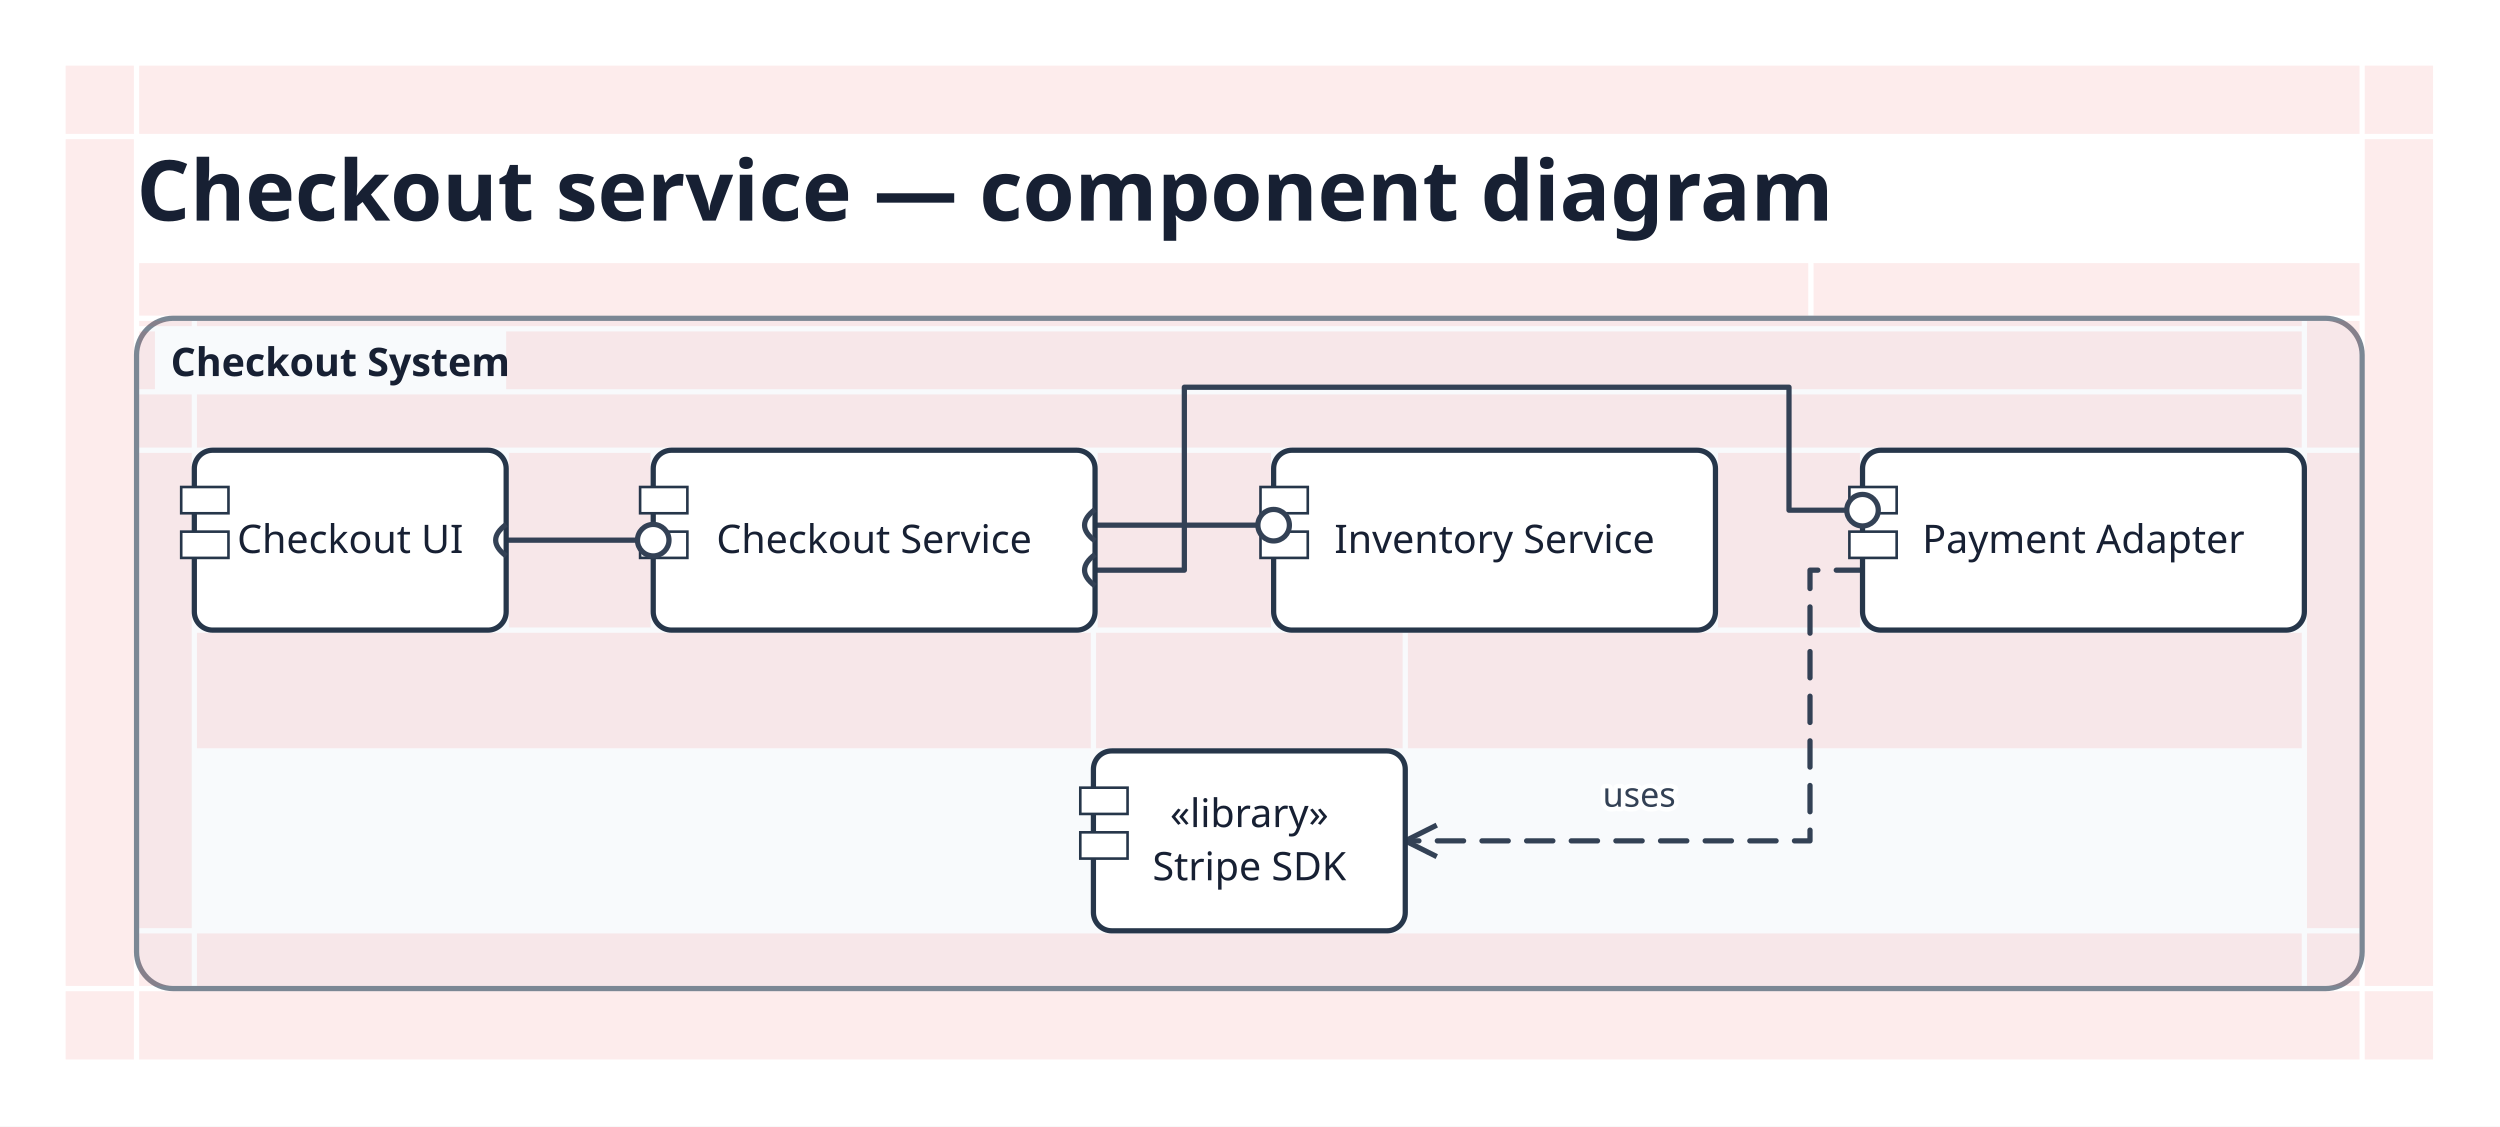
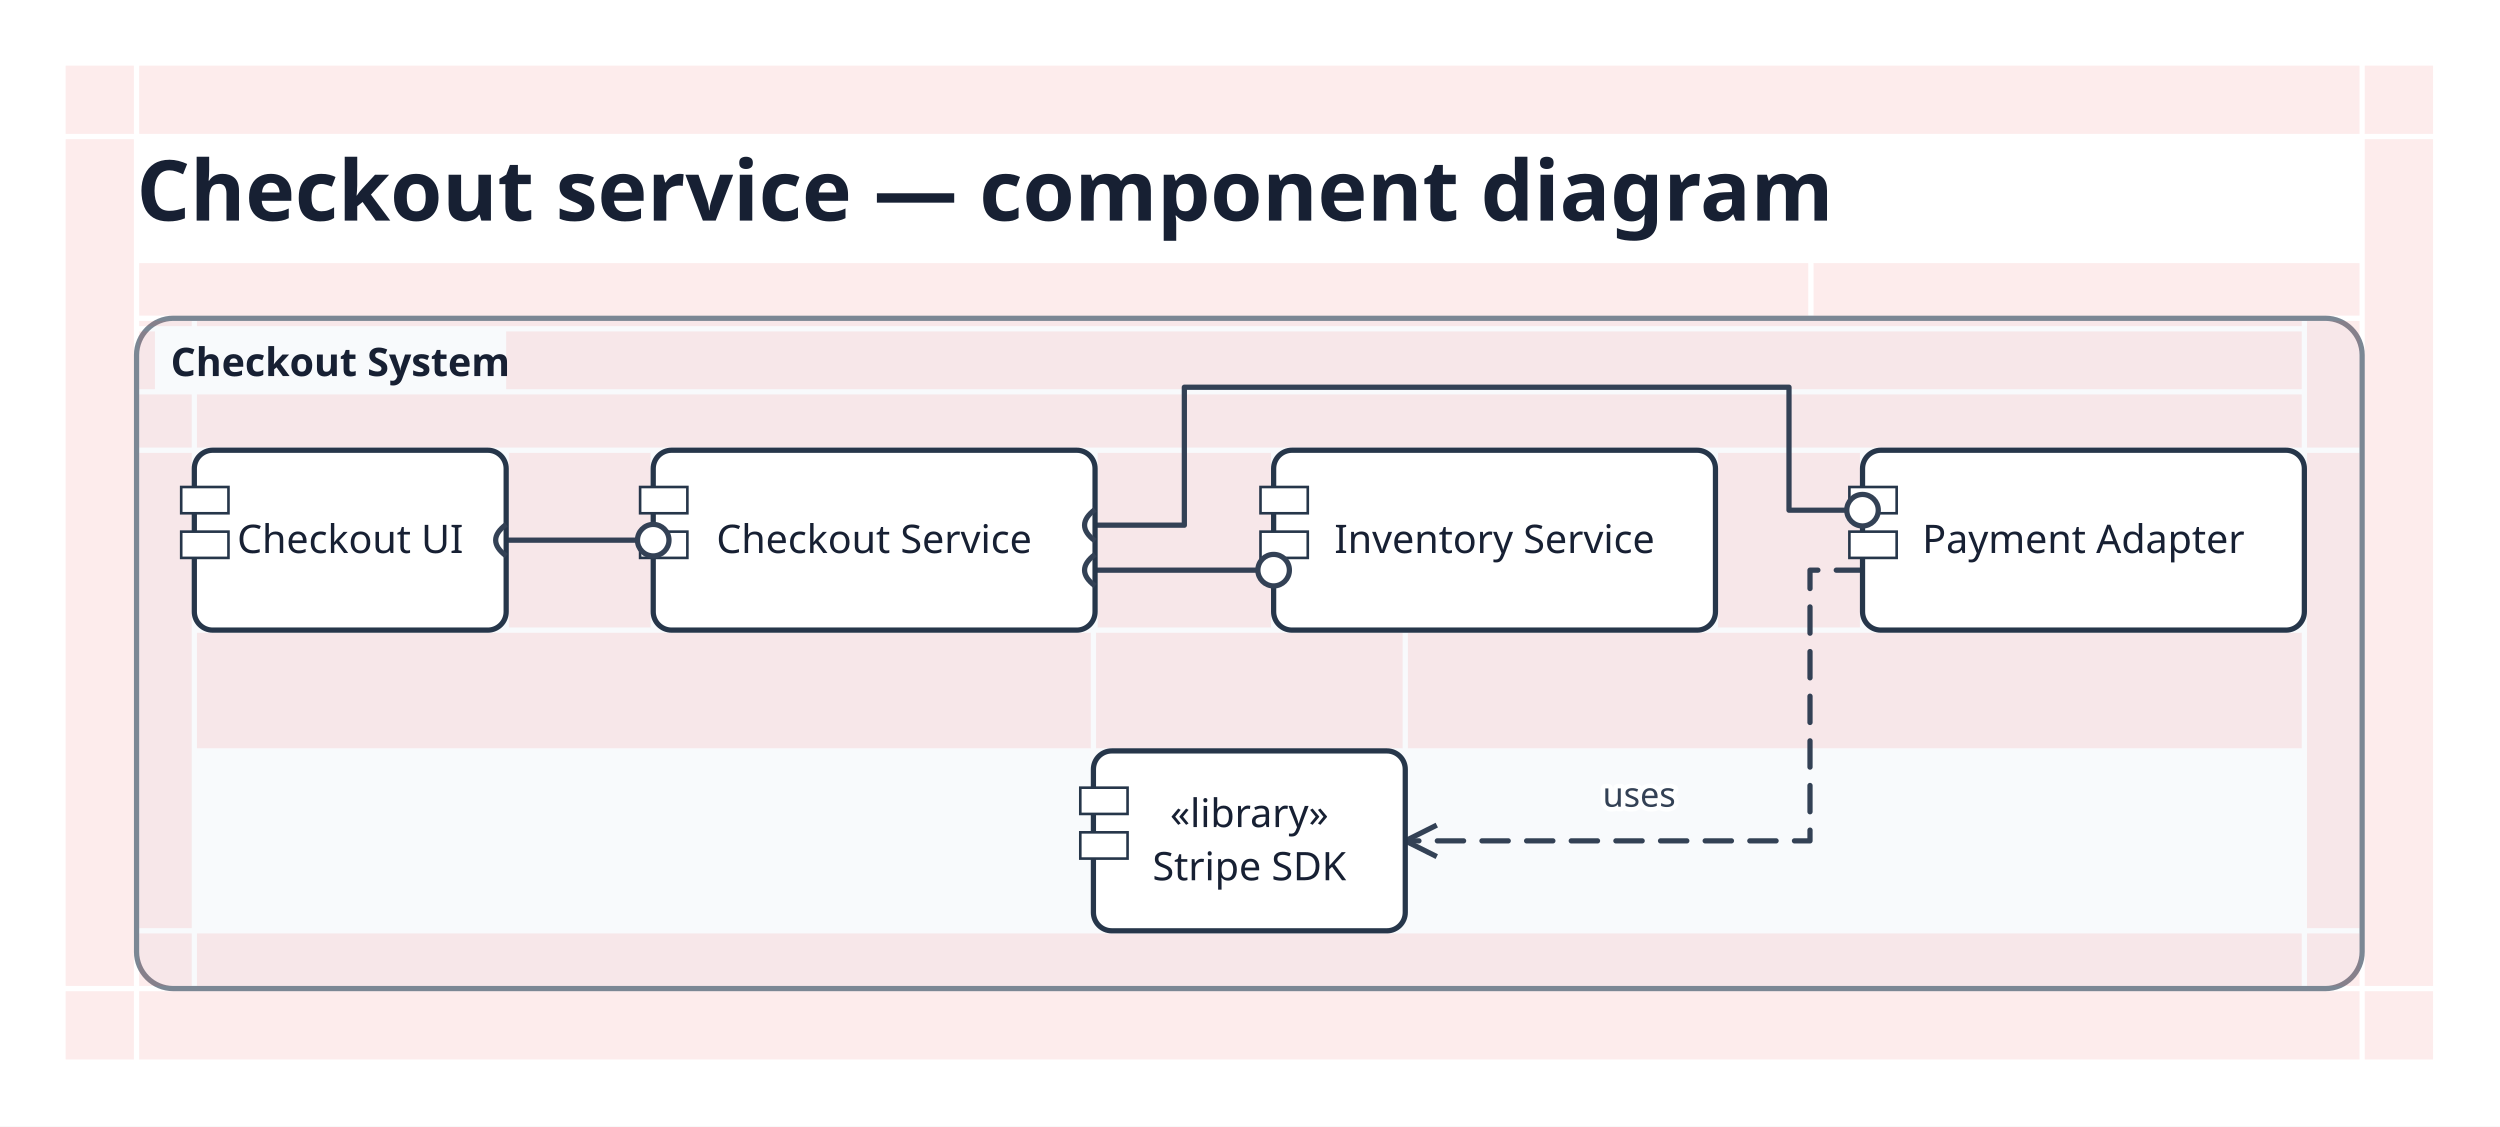
<svg xmlns="http://www.w3.org/2000/svg" width="952" height="429" viewBox="0 0 952 429" role="img" aria-label="uml-component-example">
  <rect width="100%" height="100%" fill="#ffffff" />
  <g id="boundaries">
    <rect x="52" y="121.2" width="847.5" height="255.25" rx="14" fill="#f8fafc" stroke="#7b8794" stroke-width="2" />
  </g>
  <g id="routing-regions">
    <rect data-routing-region="mesh:padding:$root:top" data-region-kind="padding" data-materialized="false" data-authored="false" x="53" y="25" width="845.5" height="26" fill="#ef4444" fill-opacity="0.1" />
    <rect data-routing-region="mesh:padding:$root:right" data-region-kind="padding" data-materialized="false" data-authored="false" x="900.5" y="53" width="26" height="322.45" fill="#ef4444" fill-opacity="0.1" />
    <rect data-routing-region="mesh:padding:$root:bottom" data-region-kind="padding" data-materialized="false" data-authored="false" x="53" y="377.45" width="845.5" height="26" fill="#ef4444" fill-opacity="0.1" />
    <rect data-routing-region="mesh:padding:$root:left" data-region-kind="padding" data-materialized="false" data-authored="false" x="25" y="53" width="26" height="322.45" fill="#ef4444" fill-opacity="0.1" />
    <rect data-routing-region="mesh:corner:$root:top-left" data-region-kind="corner" data-materialized="true" data-authored="false" x="25" y="25" width="26" height="26" fill="#ef4444" fill-opacity="0.1" />
    <rect data-routing-region="mesh:corner:$root:top-right" data-region-kind="corner" data-materialized="true" data-authored="false" x="900.5" y="25" width="26" height="26" fill="#ef4444" fill-opacity="0.1" />
    <rect data-routing-region="mesh:corner:$root:bottom-right" data-region-kind="corner" data-materialized="true" data-authored="false" x="900.5" y="377.45" width="26" height="26" fill="#ef4444" fill-opacity="0.1" />
    <rect data-routing-region="mesh:corner:$root:bottom-left" data-region-kind="corner" data-materialized="true" data-authored="false" x="25" y="377.45" width="26" height="26" fill="#ef4444" fill-opacity="0.1" />
    <rect data-routing-region="mesh:gap:$root:0" data-region-kind="gap" data-materialized="false" data-authored="false" x="53" y="100.2" width="635.6" height="20" fill="#ef4444" fill-opacity="0.1" />
    <rect data-routing-region="mesh:gap:$root:0:access-0" data-region-kind="gap" data-materialized="false" data-authored="false" x="690.6" y="100.2" width="207.9" height="20" fill="#ef4444" fill-opacity="0.1" />
    <rect data-routing-region="mesh:padding:checkout-system:top:part-0" data-region-kind="padding" data-materialized="false" data-authored="false" x="75" y="122.2" width="801.5" height="2" fill="#ef4444" fill-opacity="0.1" />
    <rect data-routing-region="mesh:padding:checkout-system:top:part-1" data-region-kind="padding" data-materialized="false" data-authored="false" x="75" y="150.2" width="801.5" height="20.25" fill="#ef4444" fill-opacity="0.1" />
    <rect data-routing-region="mesh:padding:checkout-system:top:part-2" data-region-kind="padding" data-materialized="false" data-authored="false" x="192.75" y="126.2" width="683.75" height="22" fill="#ef4444" fill-opacity="0.1" />
    <rect data-routing-region="mesh:padding:checkout-system:right" data-region-kind="padding" data-materialized="false" data-authored="false" x="878.5" y="172.45" width="20" height="181" fill="#ef4444" fill-opacity="0.1" />
    <rect data-routing-region="mesh:padding:checkout-system:bottom" data-region-kind="padding" data-materialized="false" data-authored="false" x="75" y="355.45" width="801.5" height="20" fill="#ef4444" fill-opacity="0.1" />
    <rect data-routing-region="mesh:padding:checkout-system:left" data-region-kind="padding" data-materialized="false" data-authored="false" x="53" y="172.45" width="20" height="181" fill="#ef4444" fill-opacity="0.1" />
    <rect data-routing-region="mesh:corner:checkout-system:top-left:part-0" data-region-kind="corner" data-materialized="true" data-authored="false" x="53" y="122.2" width="20" height="2" fill="#ef4444" fill-opacity="0.1" />
    <rect data-routing-region="mesh:corner:checkout-system:top-left:part-1" data-region-kind="corner" data-materialized="true" data-authored="false" x="53" y="150.2" width="20" height="20.25" fill="#ef4444" fill-opacity="0.1" />
    <rect data-routing-region="mesh:corner:checkout-system:top-left:part-2" data-region-kind="corner" data-materialized="true" data-authored="false" x="53" y="126.2" width="6" height="22" fill="#ef4444" fill-opacity="0.1" />
    <rect data-routing-region="mesh:corner:checkout-system:top-right" data-region-kind="corner" data-materialized="true" data-authored="false" x="878.5" y="122.2" width="20" height="48.25" fill="#ef4444" fill-opacity="0.1" />
    <rect data-routing-region="mesh:corner:checkout-system:bottom-right" data-region-kind="corner" data-materialized="true" data-authored="false" x="878.5" y="355.45" width="20" height="20" fill="#ef4444" fill-opacity="0.1" />
    <rect data-routing-region="mesh:corner:checkout-system:bottom-left" data-region-kind="corner" data-materialized="true" data-authored="false" x="53" y="355.45" width="20" height="20" fill="#ef4444" fill-opacity="0.1" />
    <rect data-routing-region="mesh:gap:checkout-system:0" data-region-kind="gap" data-materialized="true" data-authored="false" x="417.375" y="240.95" width="116.75" height="44" fill="#ef4444" fill-opacity="0.1" />
    <rect data-routing-region="mesh:gap:checkout-system:0:access-0" data-region-kind="gap" data-materialized="false" data-authored="false" x="75" y="240.95" width="340.375" height="44" fill="#ef4444" fill-opacity="0.1" />
    <rect data-routing-region="mesh:gap:checkout-system:0:access-1" data-region-kind="gap" data-materialized="false" data-authored="false" x="536.125" y="240.95" width="340.375" height="44" fill="#ef4444" fill-opacity="0.1" />
    <rect data-routing-region="mesh:gap:checkout-system/components:0" data-region-kind="gap" data-materialized="true" data-authored="false" x="193.75" y="172.45" width="54" height="66.5" fill="#ef4444" fill-opacity="0.1" />
    <rect data-routing-region="mesh:gap:checkout-system/components:1" data-region-kind="gap" data-materialized="true" data-authored="false" x="418" y="172.45" width="66" height="66.5" fill="#ef4444" fill-opacity="0.1" />
    <rect data-routing-region="mesh:gap:checkout-system/components:2" data-region-kind="gap" data-materialized="true" data-authored="false" x="654.25" y="172.45" width="54" height="66.5" fill="#ef4444" fill-opacity="0.1" />
  </g>
  <g id="sharing-debug" />
  <g id="corridor-dividers" />
  <g id="lines">
    <g data-line="web-checkout">
      <polyline points="192.75,205.7 248.75,205.7" fill="none" stroke="#334155" stroke-width="2" stroke-linejoin="round" stroke-linecap="round" />
    </g>
    <g data-line="checkout-inventory">
-       <polyline points="417,199.992 485,199.992" fill="none" stroke="#334155" stroke-width="2" stroke-linejoin="round" stroke-linecap="round" />
+       <polyline points="417,217.117 485,217.117" fill="none" stroke="#334155" stroke-width="2" stroke-linejoin="round" stroke-linecap="round" />
    </g>
    <g data-line="checkout-payment">
-       <polyline points="417,217.117 451,217.117 451,147.45 681.25,147.45 681.25,194.283 709.25,194.283" fill="none" stroke="#334155" stroke-width="2" stroke-linejoin="round" stroke-linecap="round" />
+       <polyline points="417,199.992 451,199.992 451,147.45 681.25,147.45 681.25,194.283 709.25,194.283" fill="none" stroke="#334155" stroke-width="2" stroke-linejoin="round" stroke-linecap="round" />
    </g>
    <g data-line="payment-sdk">
      <polyline points="709.25,217.117 689.25,217.117 689.25,320.2 559.125,320.2 535.125,320.2" fill="none" stroke="#334155" stroke-width="2" stroke-linejoin="round" stroke-linecap="round" stroke-dasharray="10 7" />
      <path d="M 547.125 314.2 L 535.125 320.2 L 547.125 326.2" fill="none" stroke="#334155" stroke-width="2" stroke-linejoin="round" />
    </g>
  </g>
  <g id="objects">
    <g>
      <rect x="74" y="171.45" width="118.75" height="68.5" rx="7" fill="#ffffff" stroke="#26364a" stroke-width="2" />
      <rect x="69" y="185.45" width="18" height="10" fill="white" stroke="#26364a" />
      <rect x="69" y="202.45" width="18" height="10" fill="white" stroke="#26364a" />
    </g>
    <g>
      <rect x="248.75" y="171.45" width="168.25" height="68.5" rx="7" fill="#ffffff" stroke="#26364a" stroke-width="2" />
      <rect x="243.75" y="185.45" width="18" height="10" fill="white" stroke="#26364a" />
      <rect x="243.75" y="202.45" width="18" height="10" fill="white" stroke="#26364a" />
    </g>
    <g>
      <rect x="485" y="171.45" width="168.25" height="68.5" rx="7" fill="#ffffff" stroke="#26364a" stroke-width="2" />
      <rect x="480" y="185.45" width="18" height="10" fill="white" stroke="#26364a" />
      <rect x="480" y="202.45" width="18" height="10" fill="white" stroke="#26364a" />
    </g>
    <g>
      <rect x="709.25" y="171.45" width="168.25" height="68.5" rx="7" fill="#ffffff" stroke="#26364a" stroke-width="2" />
      <rect x="704.25" y="185.45" width="18" height="10" fill="white" stroke="#26364a" />
      <rect x="704.25" y="202.45" width="18" height="10" fill="white" stroke="#26364a" />
    </g>
    <g>
      <rect x="416.375" y="285.95" width="118.75" height="68.5" rx="7" fill="#ffffff" stroke="#26364a" stroke-width="2" />
      <rect x="411.375" y="299.95" width="18" height="10" fill="white" stroke="#26364a" />
      <rect x="411.375" y="316.95" width="18" height="10" fill="white" stroke="#26364a" />
    </g>
  </g>
  <g id="ports">
    <path data-port-marker="required-interface" d="M 192.75 211.7 Q 184.75 205.7 192.75 199.7" fill="none" stroke="#334155" stroke-width="2" />
    <circle data-port-marker="provided-interface" cx="248.75" cy="205.7" r="6" fill="#ffffff" stroke="#334155" stroke-width="2" />
+     <path data-port-marker="required-interface" d="M 417 223.117 Q 409 217.117 417 211.117" fill="none" stroke="#334155" stroke-width="2" />
    <path data-port-marker="required-interface" d="M 417 205.992 Q 409 199.992 417 193.992" fill="none" stroke="#334155" stroke-width="2" />
-     <path data-port-marker="required-interface" d="M 417 223.117 Q 409 217.117 417 211.117" fill="none" stroke="#334155" stroke-width="2" />
-     <circle data-port-marker="provided-interface" cx="485" cy="199.992" r="6" fill="#ffffff" stroke="#334155" stroke-width="2" />
+     <circle data-port-marker="provided-interface" cx="485" cy="217.117" r="6" fill="#ffffff" stroke="#334155" stroke-width="2" />
    <circle data-port-marker="provided-interface" cx="709.25" cy="194.283" r="6" fill="#ffffff" stroke="#334155" stroke-width="2" />
  </g>
  <g id="text">
    <text x="52" y="84" text-anchor="start" fill="#172033" font-family="ui-rounded, 'Comic Sans MS', sans-serif" font-size="32" font-weight="700">Checkout service — component diagram</text>
    <text x="65" y="143.2" text-anchor="start" fill="#172033" font-family="ui-rounded, 'Comic Sans MS', sans-serif" font-size="15" font-weight="700">Checkout System</text>
    <text x="133.375" y="210.575" text-anchor="middle" fill="#172033" font-family="ui-rounded, 'Comic Sans MS', sans-serif" font-size="15" font-weight="450">Checkout UI</text>
    <text x="332.875" y="210.575" text-anchor="middle" fill="#172033" font-family="ui-rounded, 'Comic Sans MS', sans-serif" font-size="15" font-weight="450">Checkout Service</text>
    <text x="569.125" y="210.575" text-anchor="middle" fill="#172033" font-family="ui-rounded, 'Comic Sans MS', sans-serif" font-size="15" font-weight="450">Inventory Service</text>
    <text x="793.375" y="210.575" text-anchor="middle" fill="#172033" font-family="ui-rounded, 'Comic Sans MS', sans-serif" font-size="15" font-weight="450">Payment Adapter</text>
    <text x="475.75" y="314.95" text-anchor="middle" fill="#172033" font-family="ui-rounded, 'Comic Sans MS', sans-serif" font-size="15" font-weight="450">«library»</text>
    <text x="475.75" y="335.2" text-anchor="middle" fill="#172033" font-family="ui-rounded, 'Comic Sans MS', sans-serif" font-size="15" font-weight="450">Stripe SDK</text>
    <g data-line-label="payment-sdk">
      <text x="624.188" y="307.2" text-anchor="middle" font-family="ui-rounded, sans-serif" font-size="13" fill="#334155" stroke="#ffffff" stroke-opacity=".92" stroke-width="3.5" stroke-linejoin="round" paint-order="stroke fill">uses</text>
    </g>
  </g>
</svg>
